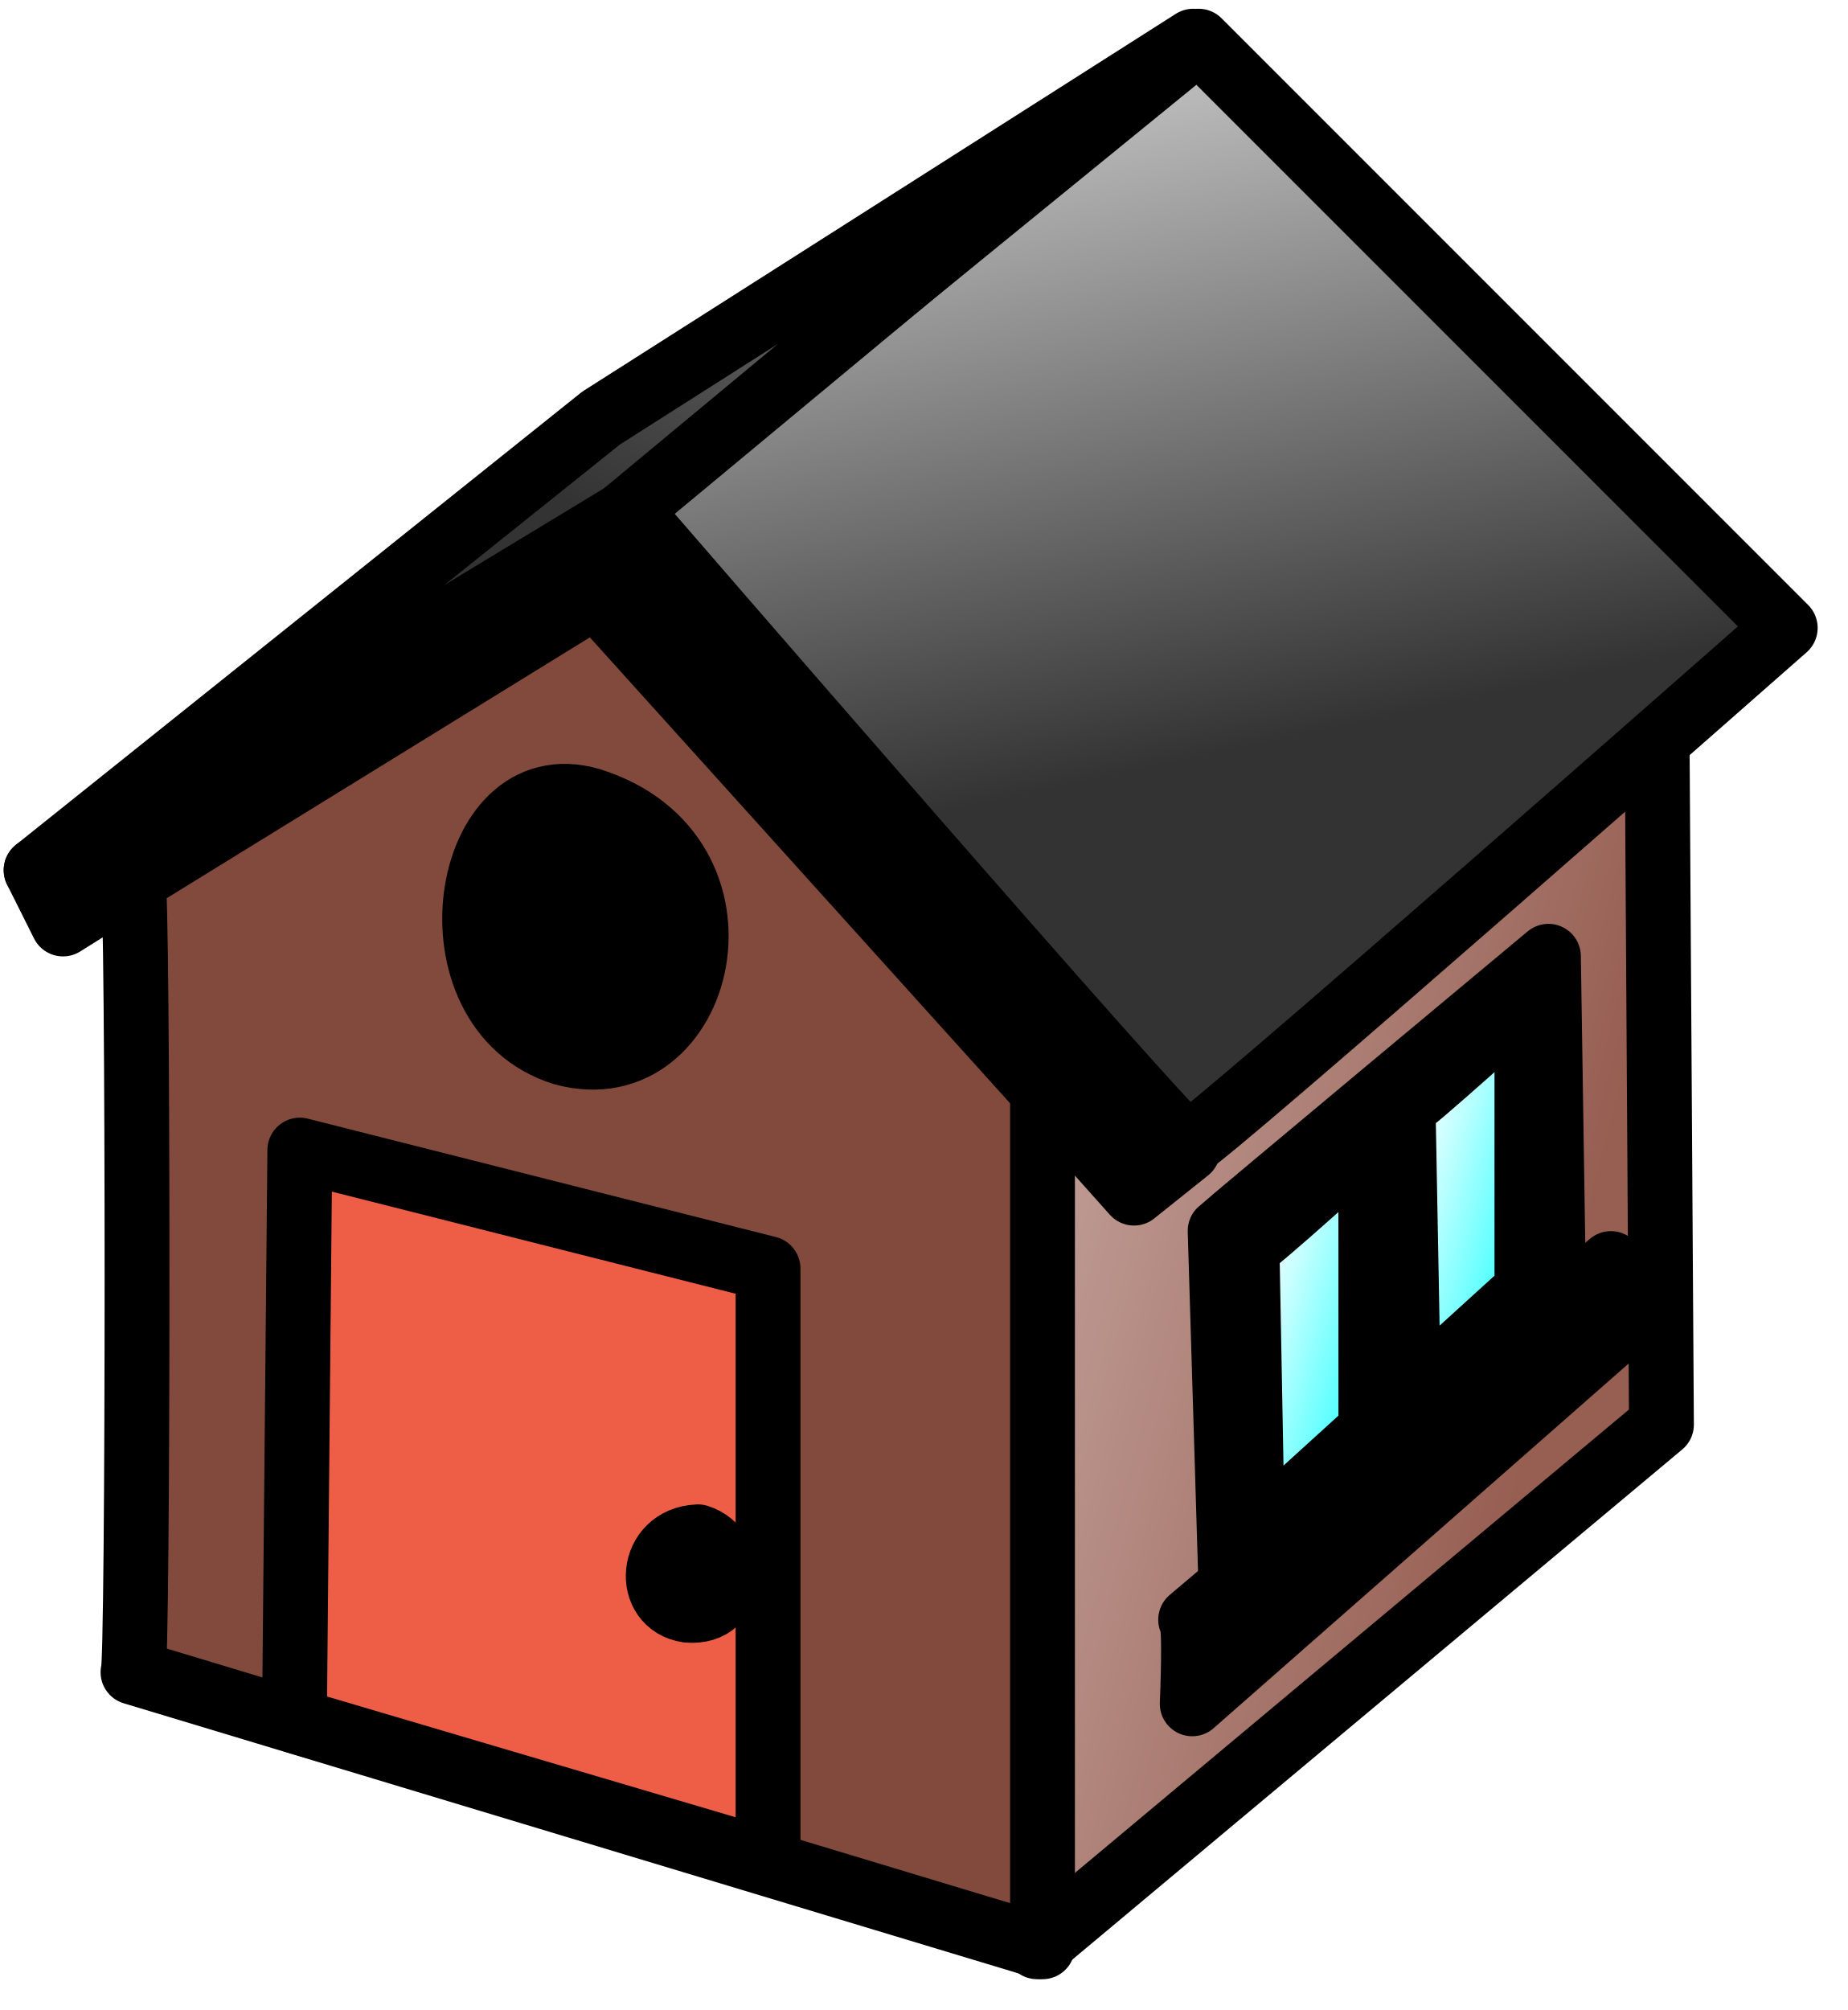
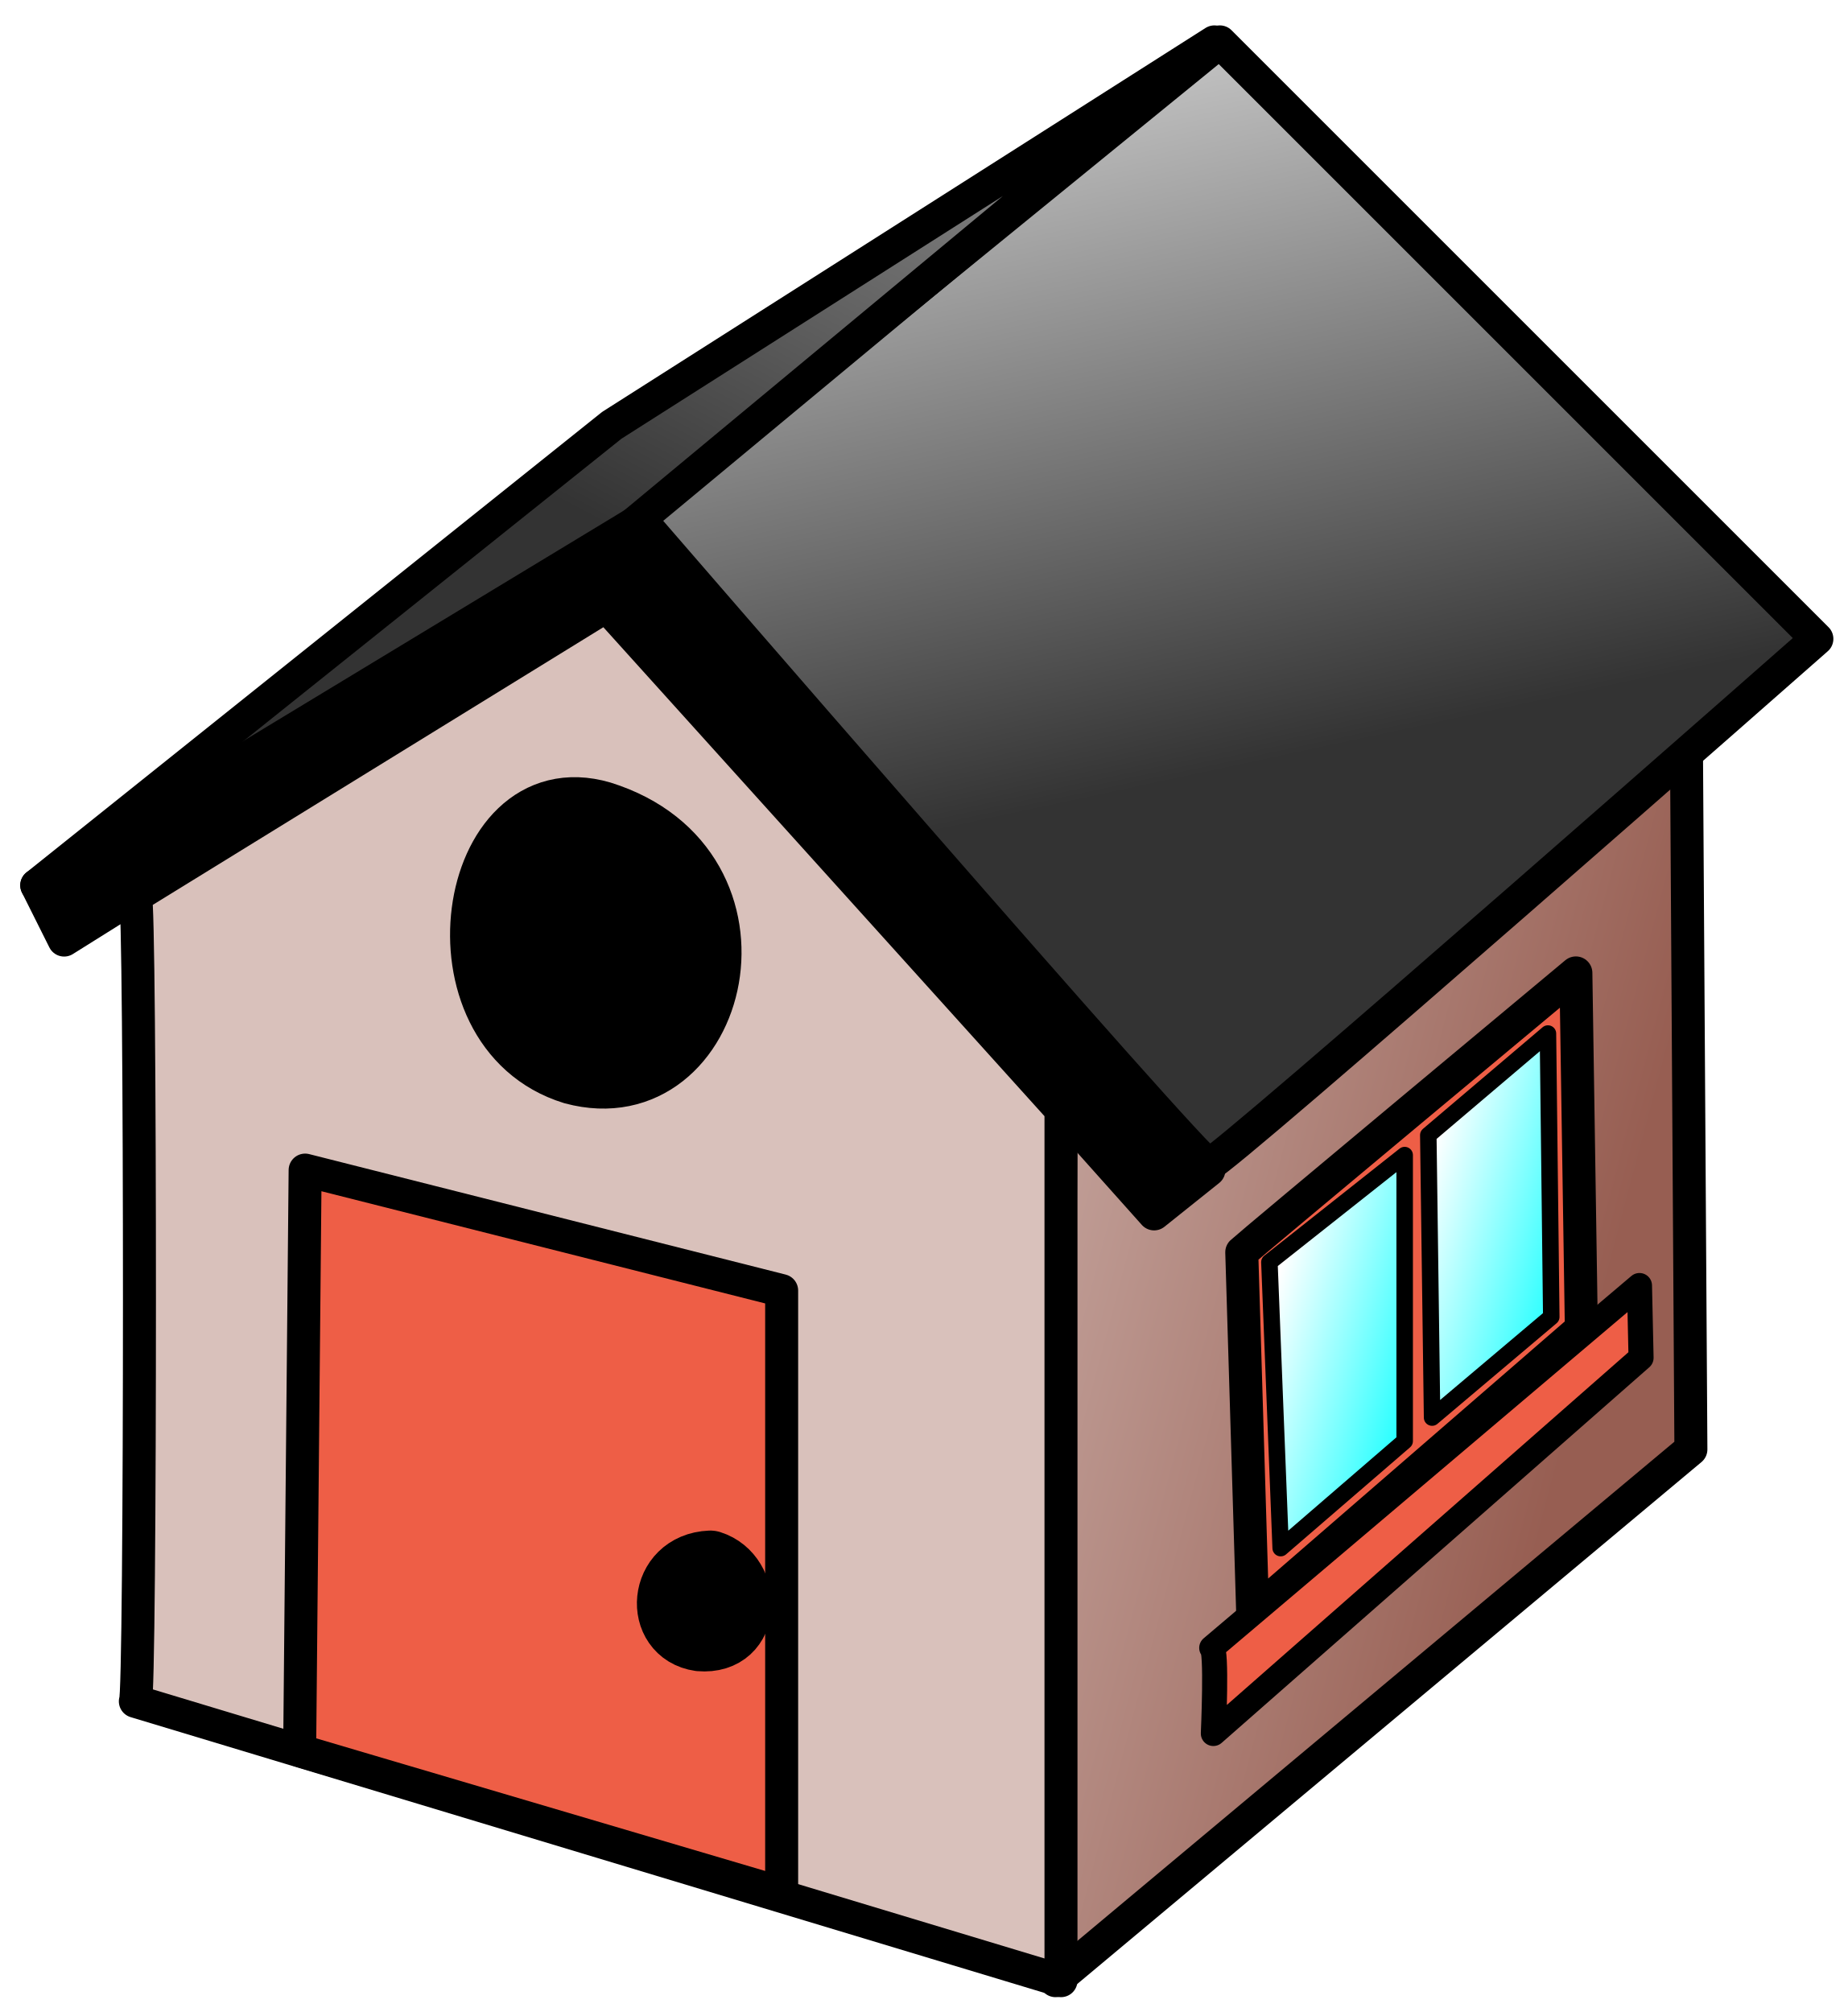
- <svg xmlns="http://www.w3.org/2000/svg" width="57" height="62" viewBox="0 0 57 62" fill="none">
-   <path fill-rule="evenodd" clip-rule="evenodd" d="M31.998 60.05L32.164 33.815L51.093 17.542L51.26 43.943L31.998 60.05Z" fill="url(#paint0_linear_1559_23)" stroke="black" stroke-width="2" stroke-linejoin="round" />
-   <path fill-rule="evenodd" clip-rule="evenodd" d="M19.379 15.716C19.379 15.716 36.316 35.309 36.648 35.309C36.98 35.309 55.079 19.369 55.079 19.369L36.98 1.27L19.047 15.882" fill="url(#paint1_linear_1559_23)" />
-   <path d="M19.379 15.716C19.379 15.716 36.316 35.309 36.648 35.309C36.98 35.309 55.079 19.369 55.079 19.369L36.98 1.27L19.047 15.882" stroke="black" stroke-width="2" stroke-linejoin="round" />
-   <path fill-rule="evenodd" clip-rule="evenodd" d="M19.213 15.882C19.213 16.048 1.114 26.841 1.114 26.841L18.549 12.893L36.814 1.27L19.213 15.882Z" fill="url(#paint2_linear_1559_23)" stroke="black" stroke-width="2" stroke-linejoin="round" />
-   <path fill-rule="evenodd" clip-rule="evenodd" d="M1.114 26.841L19.213 15.882L36.648 35.475L34.987 36.803L18.383 18.206L1.944 28.501L1.114 26.841Z" fill="black" stroke="black" stroke-width="2" stroke-linejoin="round" />
-   <path fill-rule="evenodd" clip-rule="evenodd" d="M4.103 27.173C4.269 27.173 4.269 51.581 4.103 51.581L32.164 60.05V33.648L18.383 18.372L4.103 27.173Z" fill="#824A3D" stroke="black" stroke-width="2" stroke-linejoin="round" />
-   <path fill-rule="evenodd" clip-rule="evenodd" d="M9.084 53.076L9.25 35.475L23.696 39.128V57.393L9.084 53.076Z" fill="#EE5E46" stroke="black" stroke-width="2" stroke-linejoin="round" />
-   <path fill-rule="evenodd" clip-rule="evenodd" d="M37.644 37.966C37.81 37.8 47.773 29.497 47.773 29.497L47.939 40.29L37.976 48.925L37.644 37.966Z" fill="#EE5E46" stroke="black" stroke-width="2" stroke-linejoin="round" />
+ <svg xmlns="http://www.w3.org/2000/svg" width="56" height="61" viewBox="0 0 56 61" fill="none">
+   <path fill-rule="evenodd" clip-rule="evenodd" d="M31.998 60.05L32.164 33.815L51.093 17.542L51.26 43.943L31.998 60.05Z" fill="url(#paint0_linear_1559_24)" stroke="black" stroke-linejoin="round" />
+   <path fill-rule="evenodd" clip-rule="evenodd" d="M19.379 15.716C19.379 15.716 36.316 35.309 36.648 35.309C36.98 35.309 55.079 19.369 55.079 19.369L36.98 1.27L19.047 15.882" fill="url(#paint1_linear_1559_24)" />
+   <path d="M19.379 15.716C19.379 15.716 36.316 35.309 36.648 35.309C36.98 35.309 55.079 19.369 55.079 19.369L36.98 1.27L19.047 15.882" stroke="black" stroke-linejoin="round" />
+   <path fill-rule="evenodd" clip-rule="evenodd" d="M19.213 15.882C19.213 16.048 1.114 26.841 1.114 26.841L18.549 12.893L36.814 1.27L19.213 15.882Z" fill="url(#paint2_linear_1559_24)" stroke="black" stroke-linejoin="round" />
+   <path fill-rule="evenodd" clip-rule="evenodd" d="M1.114 26.841L19.213 15.882L36.648 35.475L34.987 36.803L18.383 18.206L1.944 28.501L1.114 26.841Z" fill="black" stroke="black" stroke-linejoin="round" />
+   <path fill-rule="evenodd" clip-rule="evenodd" d="M4.103 27.173C4.269 27.173 4.269 51.581 4.103 51.581L32.164 60.05V33.648L18.383 18.372L4.103 27.173Z" fill="#D9C1BB" stroke="black" stroke-linejoin="round" />
+   <path fill-rule="evenodd" clip-rule="evenodd" d="M9.084 53.076L9.25 35.475L23.696 39.128V57.393L9.084 53.076Z" fill="#EE5E46" stroke="black" stroke-linejoin="round" />
+   <path fill-rule="evenodd" clip-rule="evenodd" d="M37.644 37.966C37.81 37.8 47.773 29.497 47.773 29.497L47.939 40.29L37.976 48.925L37.644 37.966Z" fill="#EE5E46" stroke="black" stroke-linejoin="round" />
  <path fill-rule="evenodd" clip-rule="evenodd" d="M18.216 24.682C23.53 26.343 21.703 33.649 17.386 32.486C13.069 31.158 14.231 23.52 18.216 24.682Z" fill="black" stroke="black" stroke-width="2" stroke-linejoin="round" />
-   <path fill-rule="evenodd" clip-rule="evenodd" d="M43.29 34.147C43.456 34.147 47.109 30.826 47.109 30.826V39.792L43.456 43.113L43.29 34.147Z" fill="url(#paint3_linear_1559_23)" stroke="black" stroke-width="2" stroke-linejoin="round" />
-   <path fill-rule="evenodd" clip-rule="evenodd" d="M36.734 49.961L49.701 38.975L49.749 41.166L36.783 52.556C36.783 52.556 36.899 49.961 36.734 49.961Z" fill="#EE5E46" stroke="black" stroke-width="2" stroke-linejoin="round" />
+   <path fill-rule="evenodd" clip-rule="evenodd" d="M43.299 34.415L46.926 31.335L47.027 39.927L43.414 42.978L43.299 34.415Z" fill="url(#paint3_linear_1559_24)" stroke="black" stroke-width="0.5" stroke-linejoin="round" />
+   <path fill-rule="evenodd" clip-rule="evenodd" d="M36.734 49.961L49.701 38.975L49.749 41.166L36.783 52.556C36.783 52.556 36.899 49.961 36.734 49.961Z" fill="#EE5E46" stroke="black" stroke-width="0.76" stroke-linejoin="round" />
  <path fill-rule="evenodd" clip-rule="evenodd" d="M21.534 47.404C22.729 47.781 22.728 49.795 21.219 49.669C19.897 49.48 20.023 47.466 21.534 47.404Z" fill="black" stroke="black" stroke-width="2" stroke-linejoin="round" />
-   <path fill-rule="evenodd" clip-rule="evenodd" d="M38.474 38.464C38.64 38.464 42.293 35.143 42.293 35.143V44.109L38.64 47.43L38.474 38.464Z" fill="url(#paint4_linear_1559_23)" stroke="black" stroke-width="2" stroke-linejoin="round" />
+   <path fill-rule="evenodd" clip-rule="evenodd" d="M38.482 38.266L42.583 35.02L42.583 43.691L38.824 46.936L38.482 38.266Z" fill="url(#paint4_linear_1559_24)" stroke="black" stroke-width="0.5" stroke-linejoin="round" />
  <defs>
-     <linearGradient id="paint0_linear_1559_23" x1="9.416" y1="19.203" x2="51.051" y2="30.231" gradientUnits="userSpaceOnUse">
+     <linearGradient id="paint0_linear_1559_24" x1="9.416" y1="19.203" x2="51.051" y2="30.231" gradientUnits="userSpaceOnUse">
      <stop stop-color="white" />
      <stop offset="1" stop-color="#975E52" />
    </linearGradient>
-     <linearGradient id="paint1_linear_1559_23" x1="38.387" y1="23.076" x2="31.97" y2="-6.866" gradientUnits="userSpaceOnUse">
+     <linearGradient id="paint1_linear_1559_24" x1="38.387" y1="23.076" x2="31.97" y2="-6.866" gradientUnits="userSpaceOnUse">
      <stop stop-color="#333333" />
      <stop offset="1" stop-color="white" />
    </linearGradient>
-     <linearGradient id="paint2_linear_1559_23" x1="15.592" y1="14.455" x2="34.316" y2="-20.611" gradientUnits="userSpaceOnUse">
+     <linearGradient id="paint2_linear_1559_24" x1="15.592" y1="14.455" x2="34.316" y2="-20.611" gradientUnits="userSpaceOnUse">
      <stop stop-color="#333333" />
      <stop offset="1" stop-color="white" />
    </linearGradient>
-     <linearGradient id="paint3_linear_1559_23" x1="43.575" y1="34.378" x2="49.112" y2="35.959" gradientUnits="userSpaceOnUse">
+     <linearGradient id="paint3_linear_1559_24" x1="43.575" y1="34.378" x2="49.112" y2="35.959" gradientUnits="userSpaceOnUse">
      <stop stop-color="white" />
      <stop offset="1" stop-color="#00FFFF" />
    </linearGradient>
-     <linearGradient id="paint4_linear_1559_23" x1="38.76" y1="38.695" x2="44.297" y2="40.276" gradientUnits="userSpaceOnUse">
+     <linearGradient id="paint4_linear_1559_24" x1="38.76" y1="38.695" x2="44.297" y2="40.276" gradientUnits="userSpaceOnUse">
      <stop stop-color="white" />
      <stop offset="1" stop-color="#00FFFF" />
    </linearGradient>
  </defs>
</svg>
